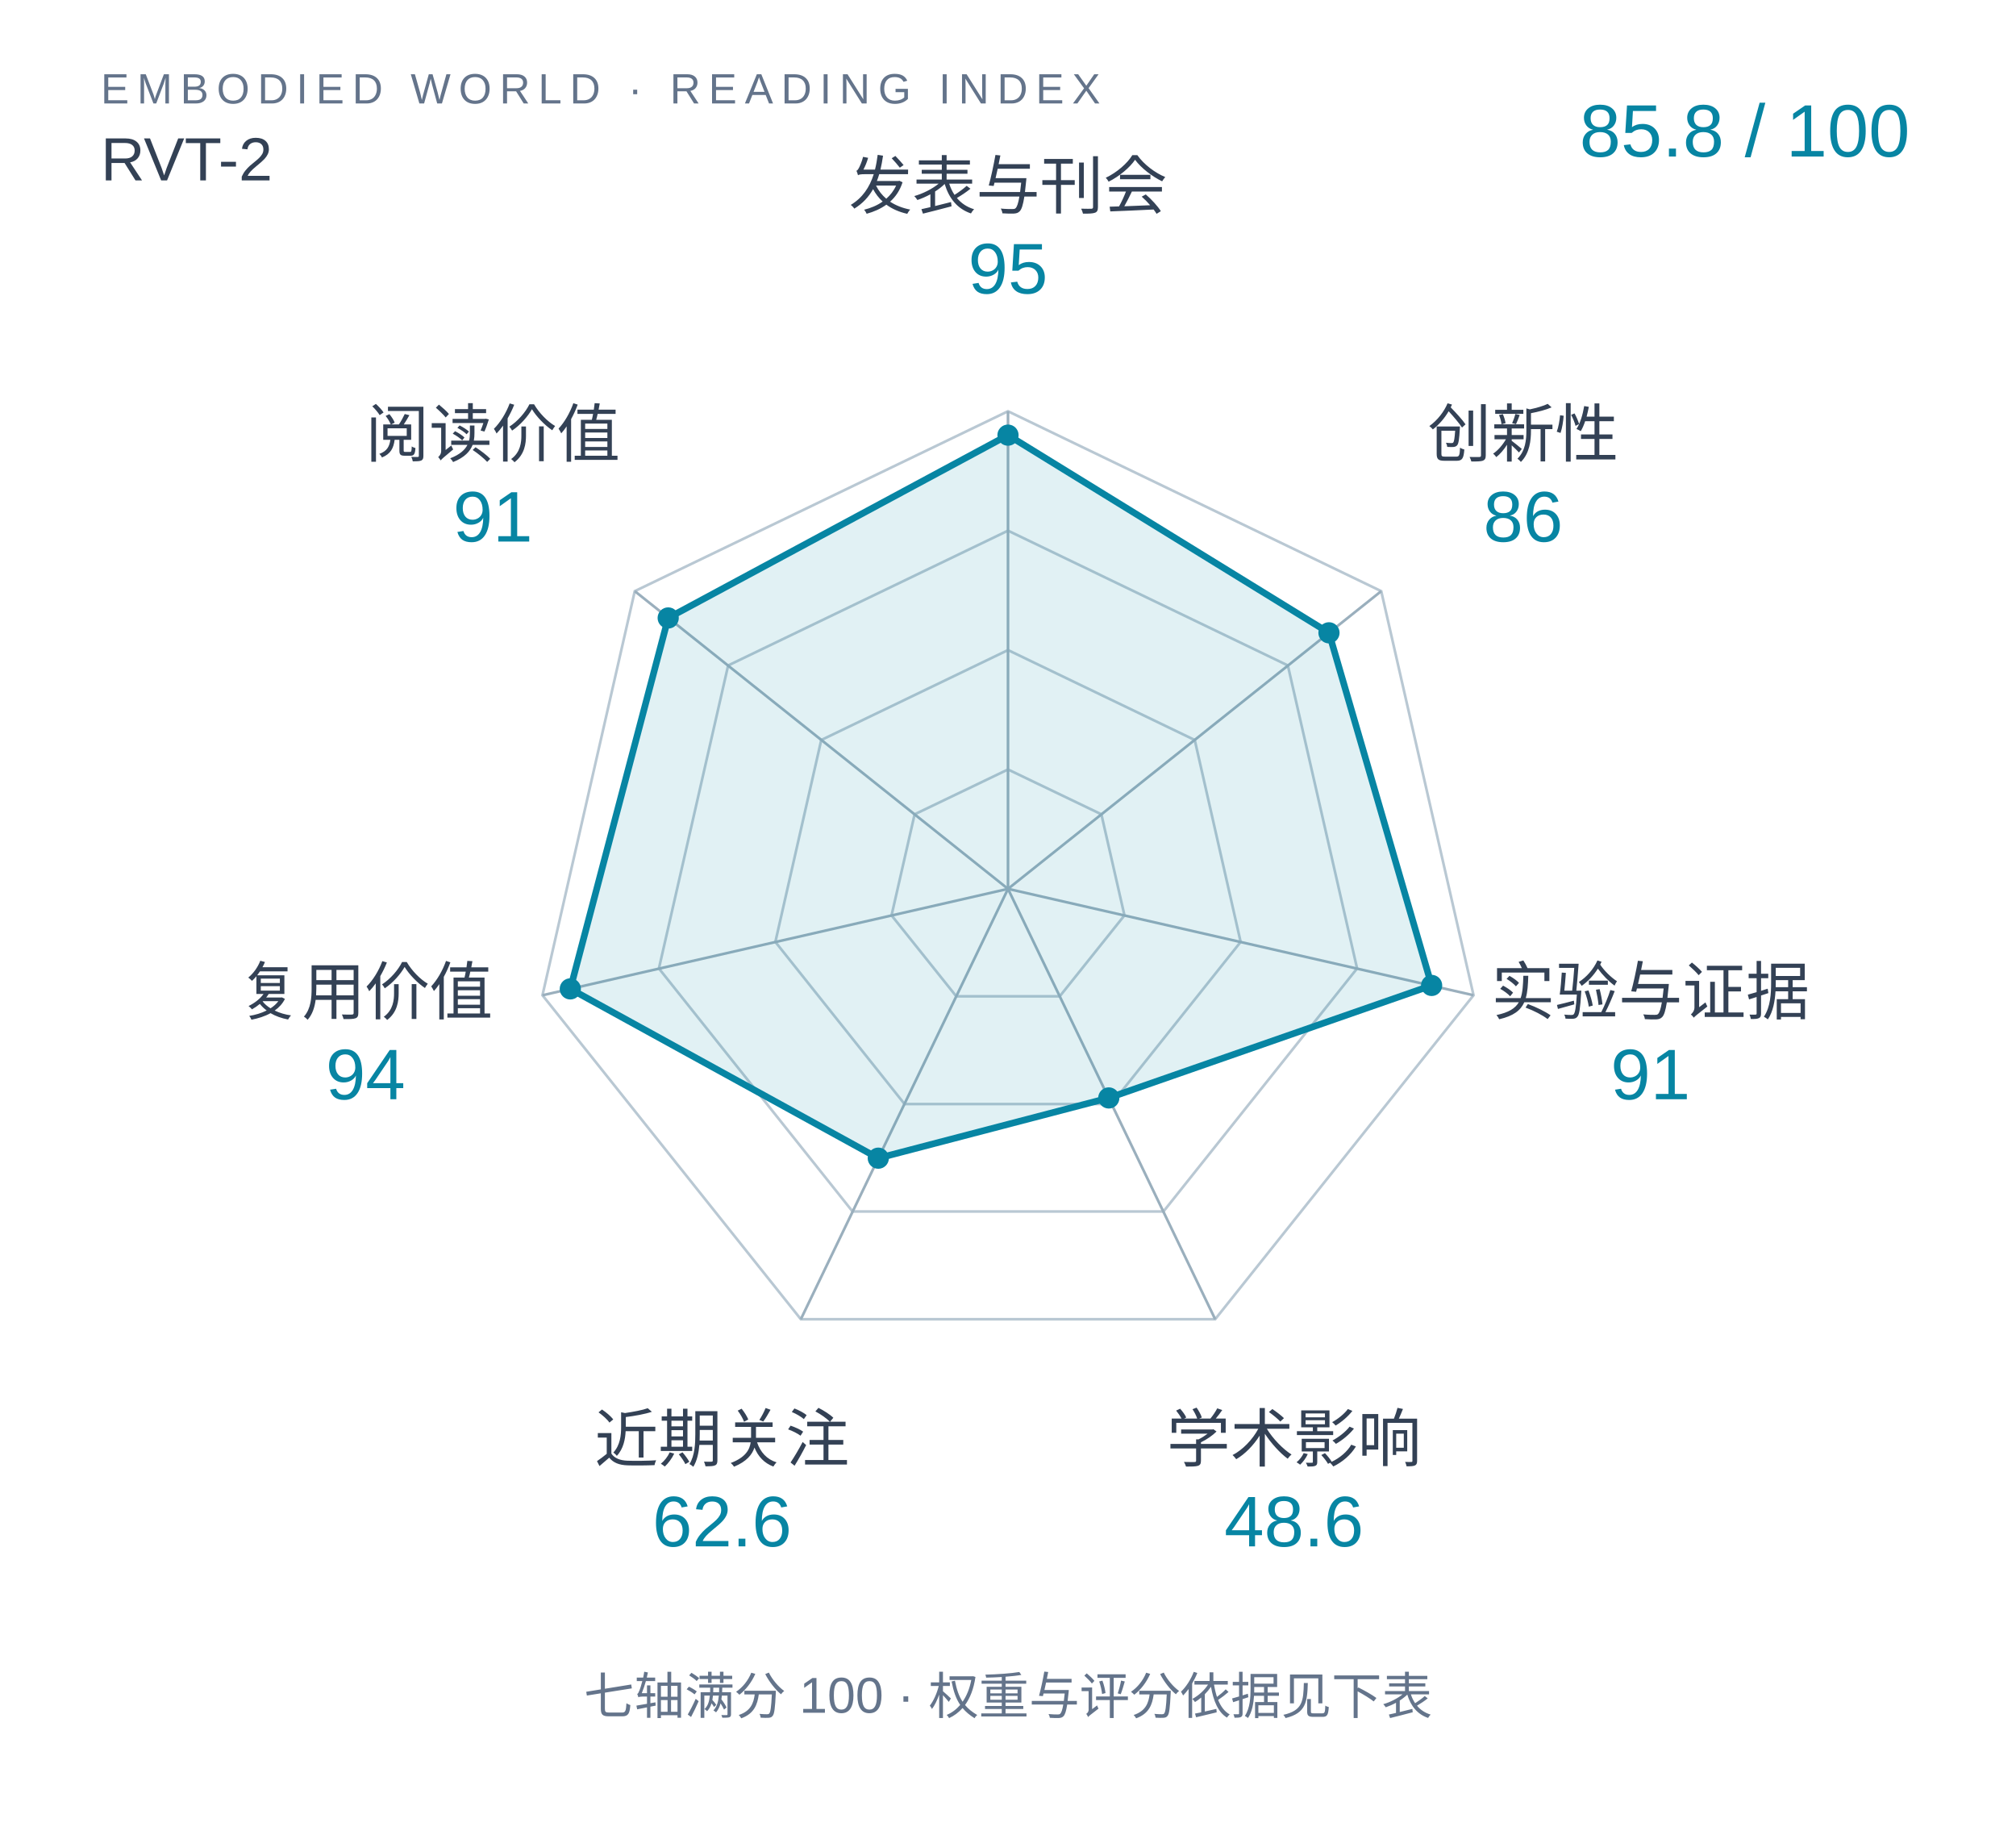
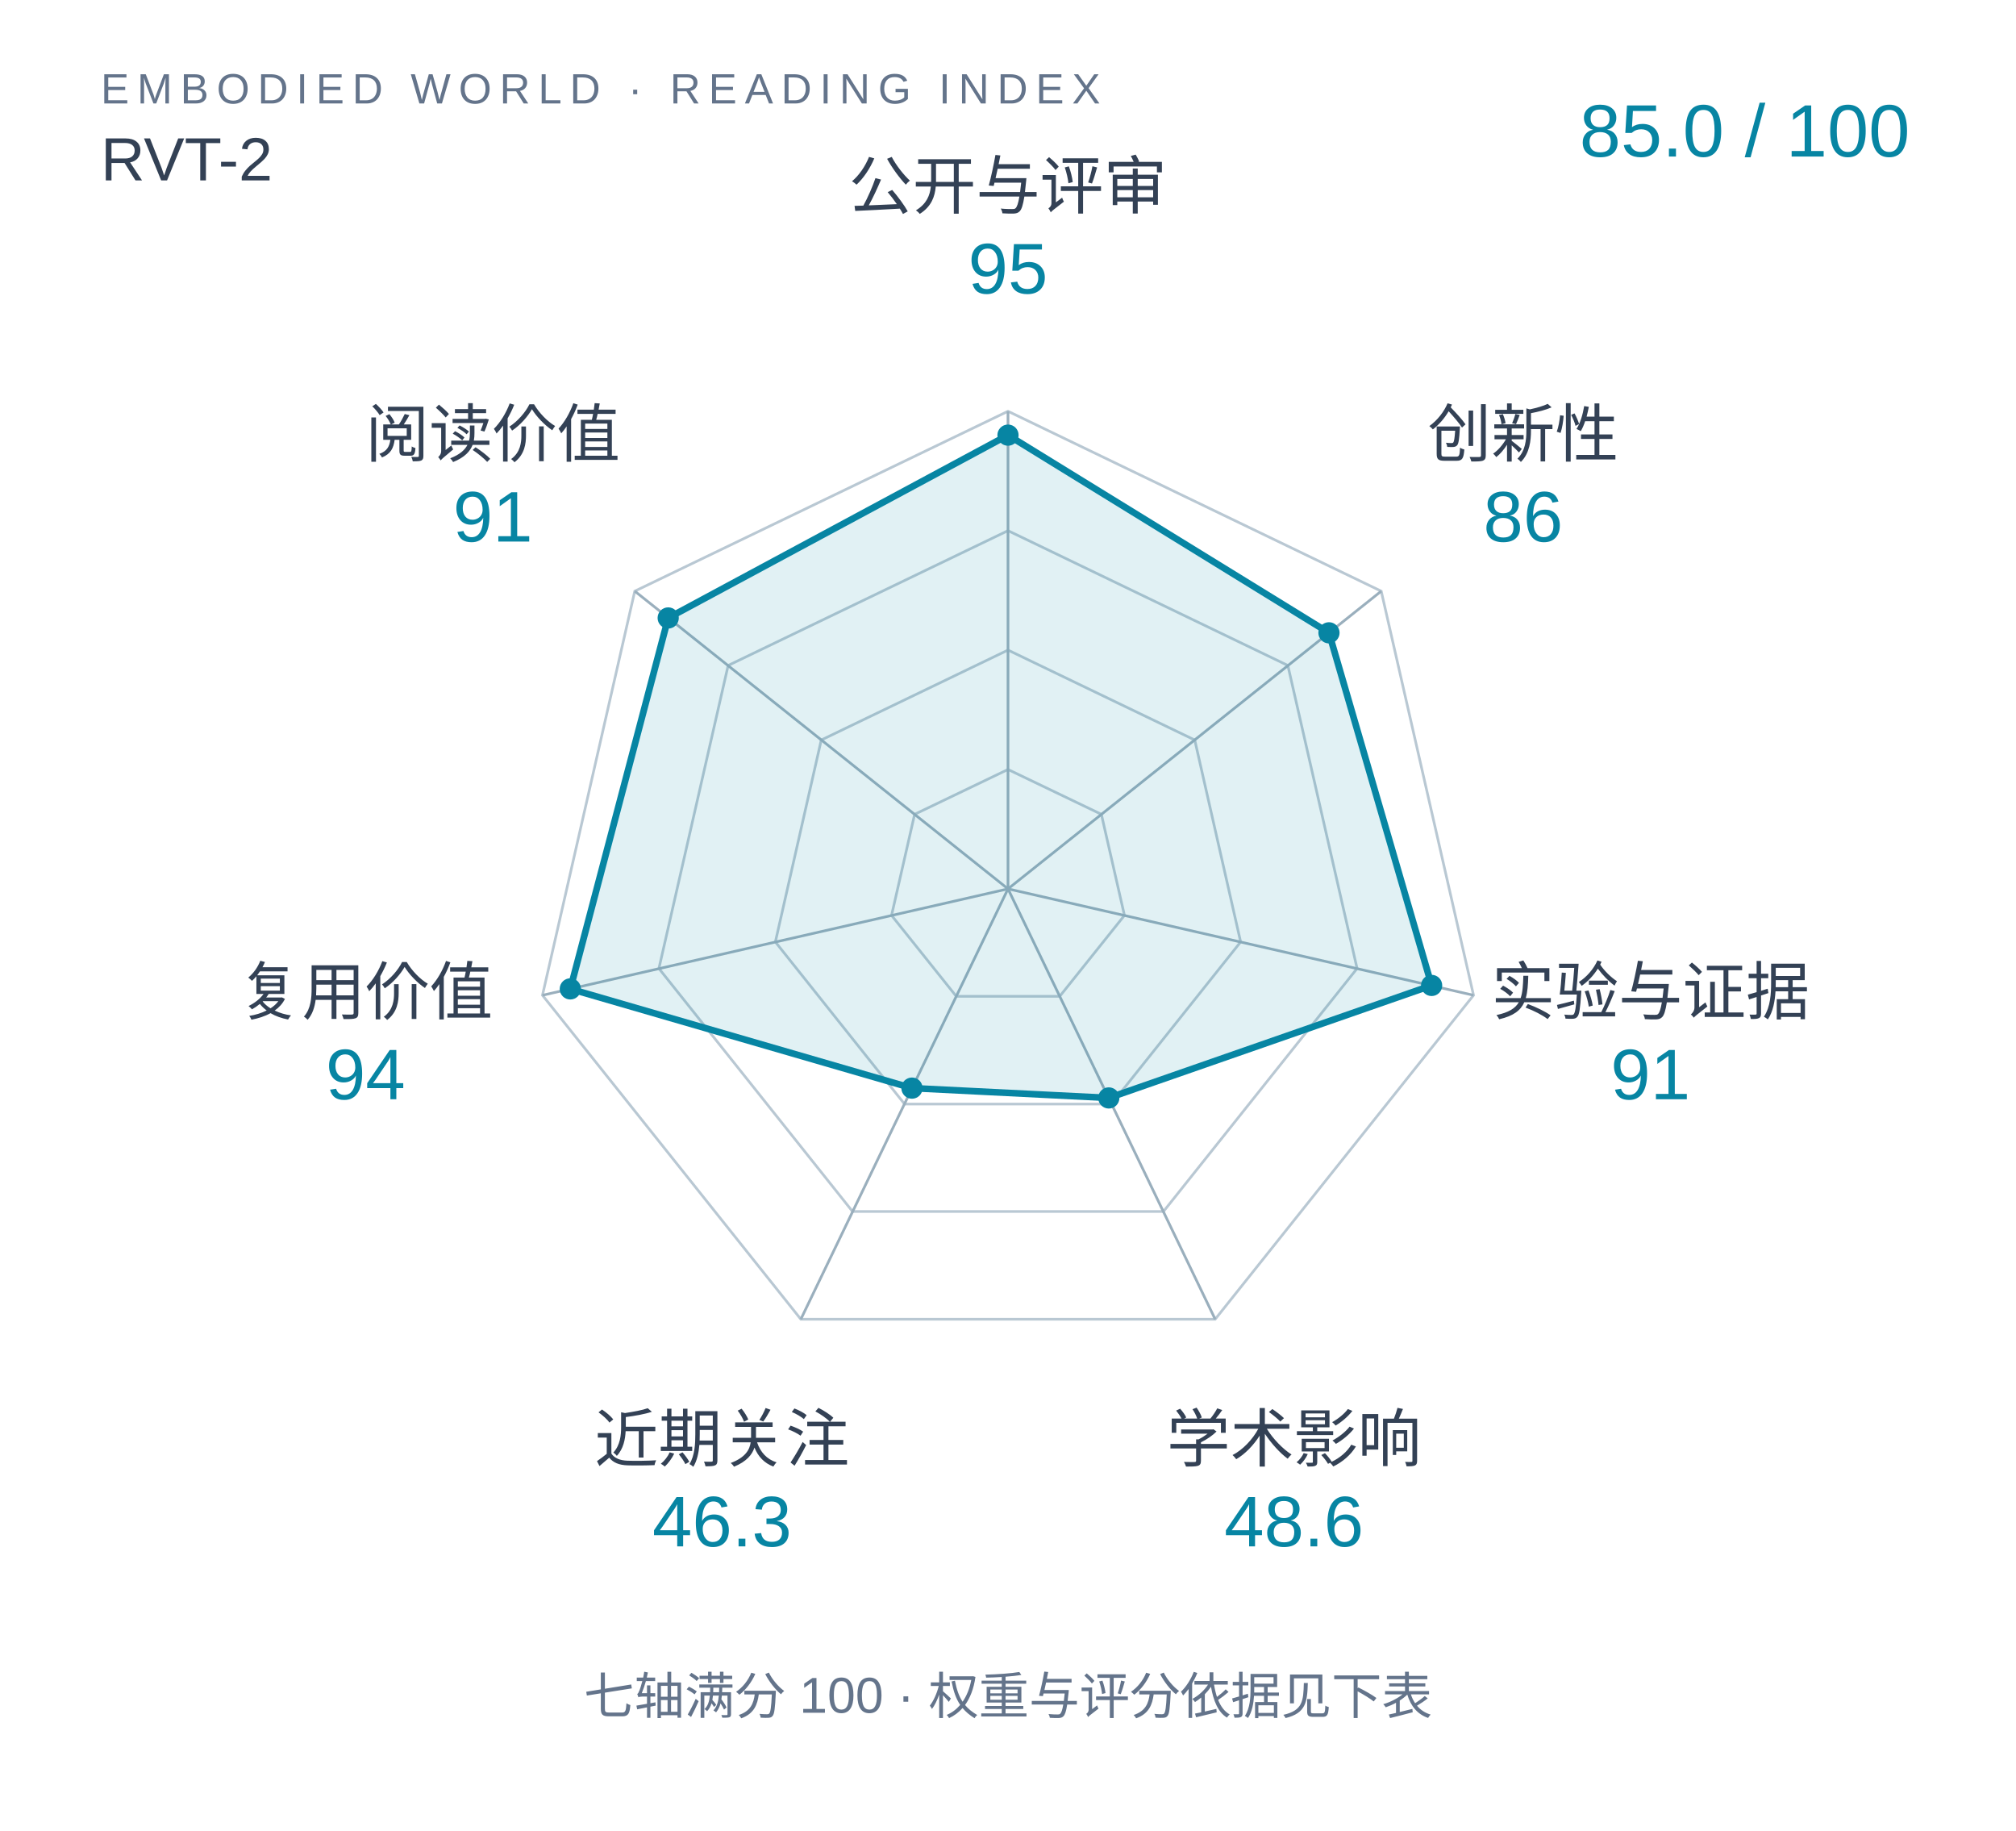
<svg xmlns="http://www.w3.org/2000/svg" width="760" height="690" viewBox="0 0 760 690" role="img">
  <g font-family="Arial, PingFang SC, sans-serif" fill="#334155">
    <text x="38" y="39" font-size="16" letter-spacing="3" fill="#64748b">EMBODIED WORLD · READING INDEX</text>
    <text x="38" y="68" font-size="23">RVT-2</text>
-     <text x="720" y="59" font-size="28" text-anchor="end" fill="#0785a3">85.8 / 100</text>
+     <text x="720" y="59" font-size="28" text-anchor="end" fill="#0785a3">85.0 / 100</text>
    <polygon points="380.0,290.0 415.2,306.9 423.9,345.0 399.5,375.5 360.5,375.5 336.1,345.0 344.8,306.9" fill="none" stroke="#b9c8d3" stroke-width="1" />
    <polygon points="380.0,245.0 450.4,278.9 467.7,355.0 419.0,416.1 341.0,416.1 292.3,355.0 309.6,278.9" fill="none" stroke="#b9c8d3" stroke-width="1" />
    <polygon points="380.0,200.0 485.5,250.8 511.6,365.0 438.6,456.6 321.4,456.6 248.4,365.0 274.5,250.8" fill="none" stroke="#b9c8d3" stroke-width="1" />
    <polygon points="380.0,155.0 520.7,222.8 555.5,375.1 458.1,497.2 301.9,497.2 204.5,375.1 239.3,222.8" fill="none" stroke="#b9c8d3" stroke-width="1" />
    <line x1="380" y1="335" x2="380.0" y2="155.0" stroke="#9aafbd" stroke-width="1" />
    <line x1="380" y1="335" x2="520.7" y2="222.8" stroke="#9aafbd" stroke-width="1" />
    <line x1="380" y1="335" x2="555.5" y2="375.1" stroke="#9aafbd" stroke-width="1" />
    <line x1="380" y1="335" x2="458.1" y2="497.2" stroke="#9aafbd" stroke-width="1" />
    <line x1="380" y1="335" x2="301.9" y2="497.2" stroke="#9aafbd" stroke-width="1" />
    <line x1="380" y1="335" x2="204.5" y2="375.1" stroke="#9aafbd" stroke-width="1" />
    <line x1="380" y1="335" x2="239.3" y2="222.8" stroke="#9aafbd" stroke-width="1" />
-     <polygon points="380.0,164.0 501.0,238.5 539.7,371.4 418.0,413.8 331.1,436.5 215.0,372.7 251.9,232.9" fill="#0785a3" fill-opacity=".12" stroke="#0785a3" stroke-width="2.5" stroke-linejoin="round" />
-     <text x="380.0" y="78.6" font-size="24" text-anchor="middle">发表与刊会</text>
+     <polygon points="380.0,164.0 501.0,238.5 539.7,371.4 418.0,413.8 343.8,410.1 215.0,372.7 251.9,232.9" fill="#0785a3" fill-opacity=".12" stroke="#0785a3" stroke-width="2.5" stroke-linejoin="round" />
+     <text x="380.0" y="78.6" font-size="24" text-anchor="middle">公开与评审</text>
    <text x="380.0" y="110.6" font-size="27" fill="#0785a3" text-anchor="middle">95</text>
    <circle cx="380.0" cy="164.0" r="4" fill="#0785a3" />
    <text x="574.2" y="172.1" font-size="24" text-anchor="middle">创新性</text>
    <text x="574.2" y="204.1" font-size="27" fill="#0785a3" text-anchor="middle">86</text>
    <circle cx="501.0" cy="238.5" r="4" fill="#0785a3" />
    <text x="622.2" y="382.3" font-size="24" text-anchor="middle">实验与证据</text>
    <text x="622.2" y="414.3" font-size="27" fill="#0785a3" text-anchor="middle">91</text>
    <circle cx="539.7" cy="371.4" r="4" fill="#0785a3" />
    <text x="487.8" y="550.8" font-size="24" text-anchor="middle">学术影响</text>
    <text x="487.8" y="582.8" font-size="27" fill="#0785a3" text-anchor="middle">48.6</text>
    <circle cx="418.0" cy="413.8" r="4" fill="#0785a3" />
    <text x="272.2" y="550.8" font-size="24" text-anchor="middle">近期关注</text>
-     <text x="272.2" y="582.8" font-size="27" fill="#0785a3" text-anchor="middle">62.6</text>
-     <circle cx="331.1" cy="436.5" r="4" fill="#0785a3" />
+     <text x="272.2" y="582.8" font-size="27" fill="#0785a3" text-anchor="middle">46.3</text>
+     <circle cx="343.8" cy="410.1" r="4" fill="#0785a3" />
    <text x="137.8" y="382.3" font-size="24" text-anchor="middle">复用价值</text>
    <text x="137.8" y="414.3" font-size="27" fill="#0785a3" text-anchor="middle">94</text>
    <circle cx="215.0" cy="372.7" r="4" fill="#0785a3" />
    <text x="185.8" y="172.1" font-size="24" text-anchor="middle">阅读价值</text>
    <text x="185.8" y="204.1" font-size="27" fill="#0785a3" text-anchor="middle">91</text>
    <circle cx="251.9" cy="232.9" r="4" fill="#0785a3" />
    <text x="380" y="646" font-size="19" text-anchor="middle" fill="#64748b">七轴满分 100 · 权重与评分依据见下表</text>
  </g>
</svg>
